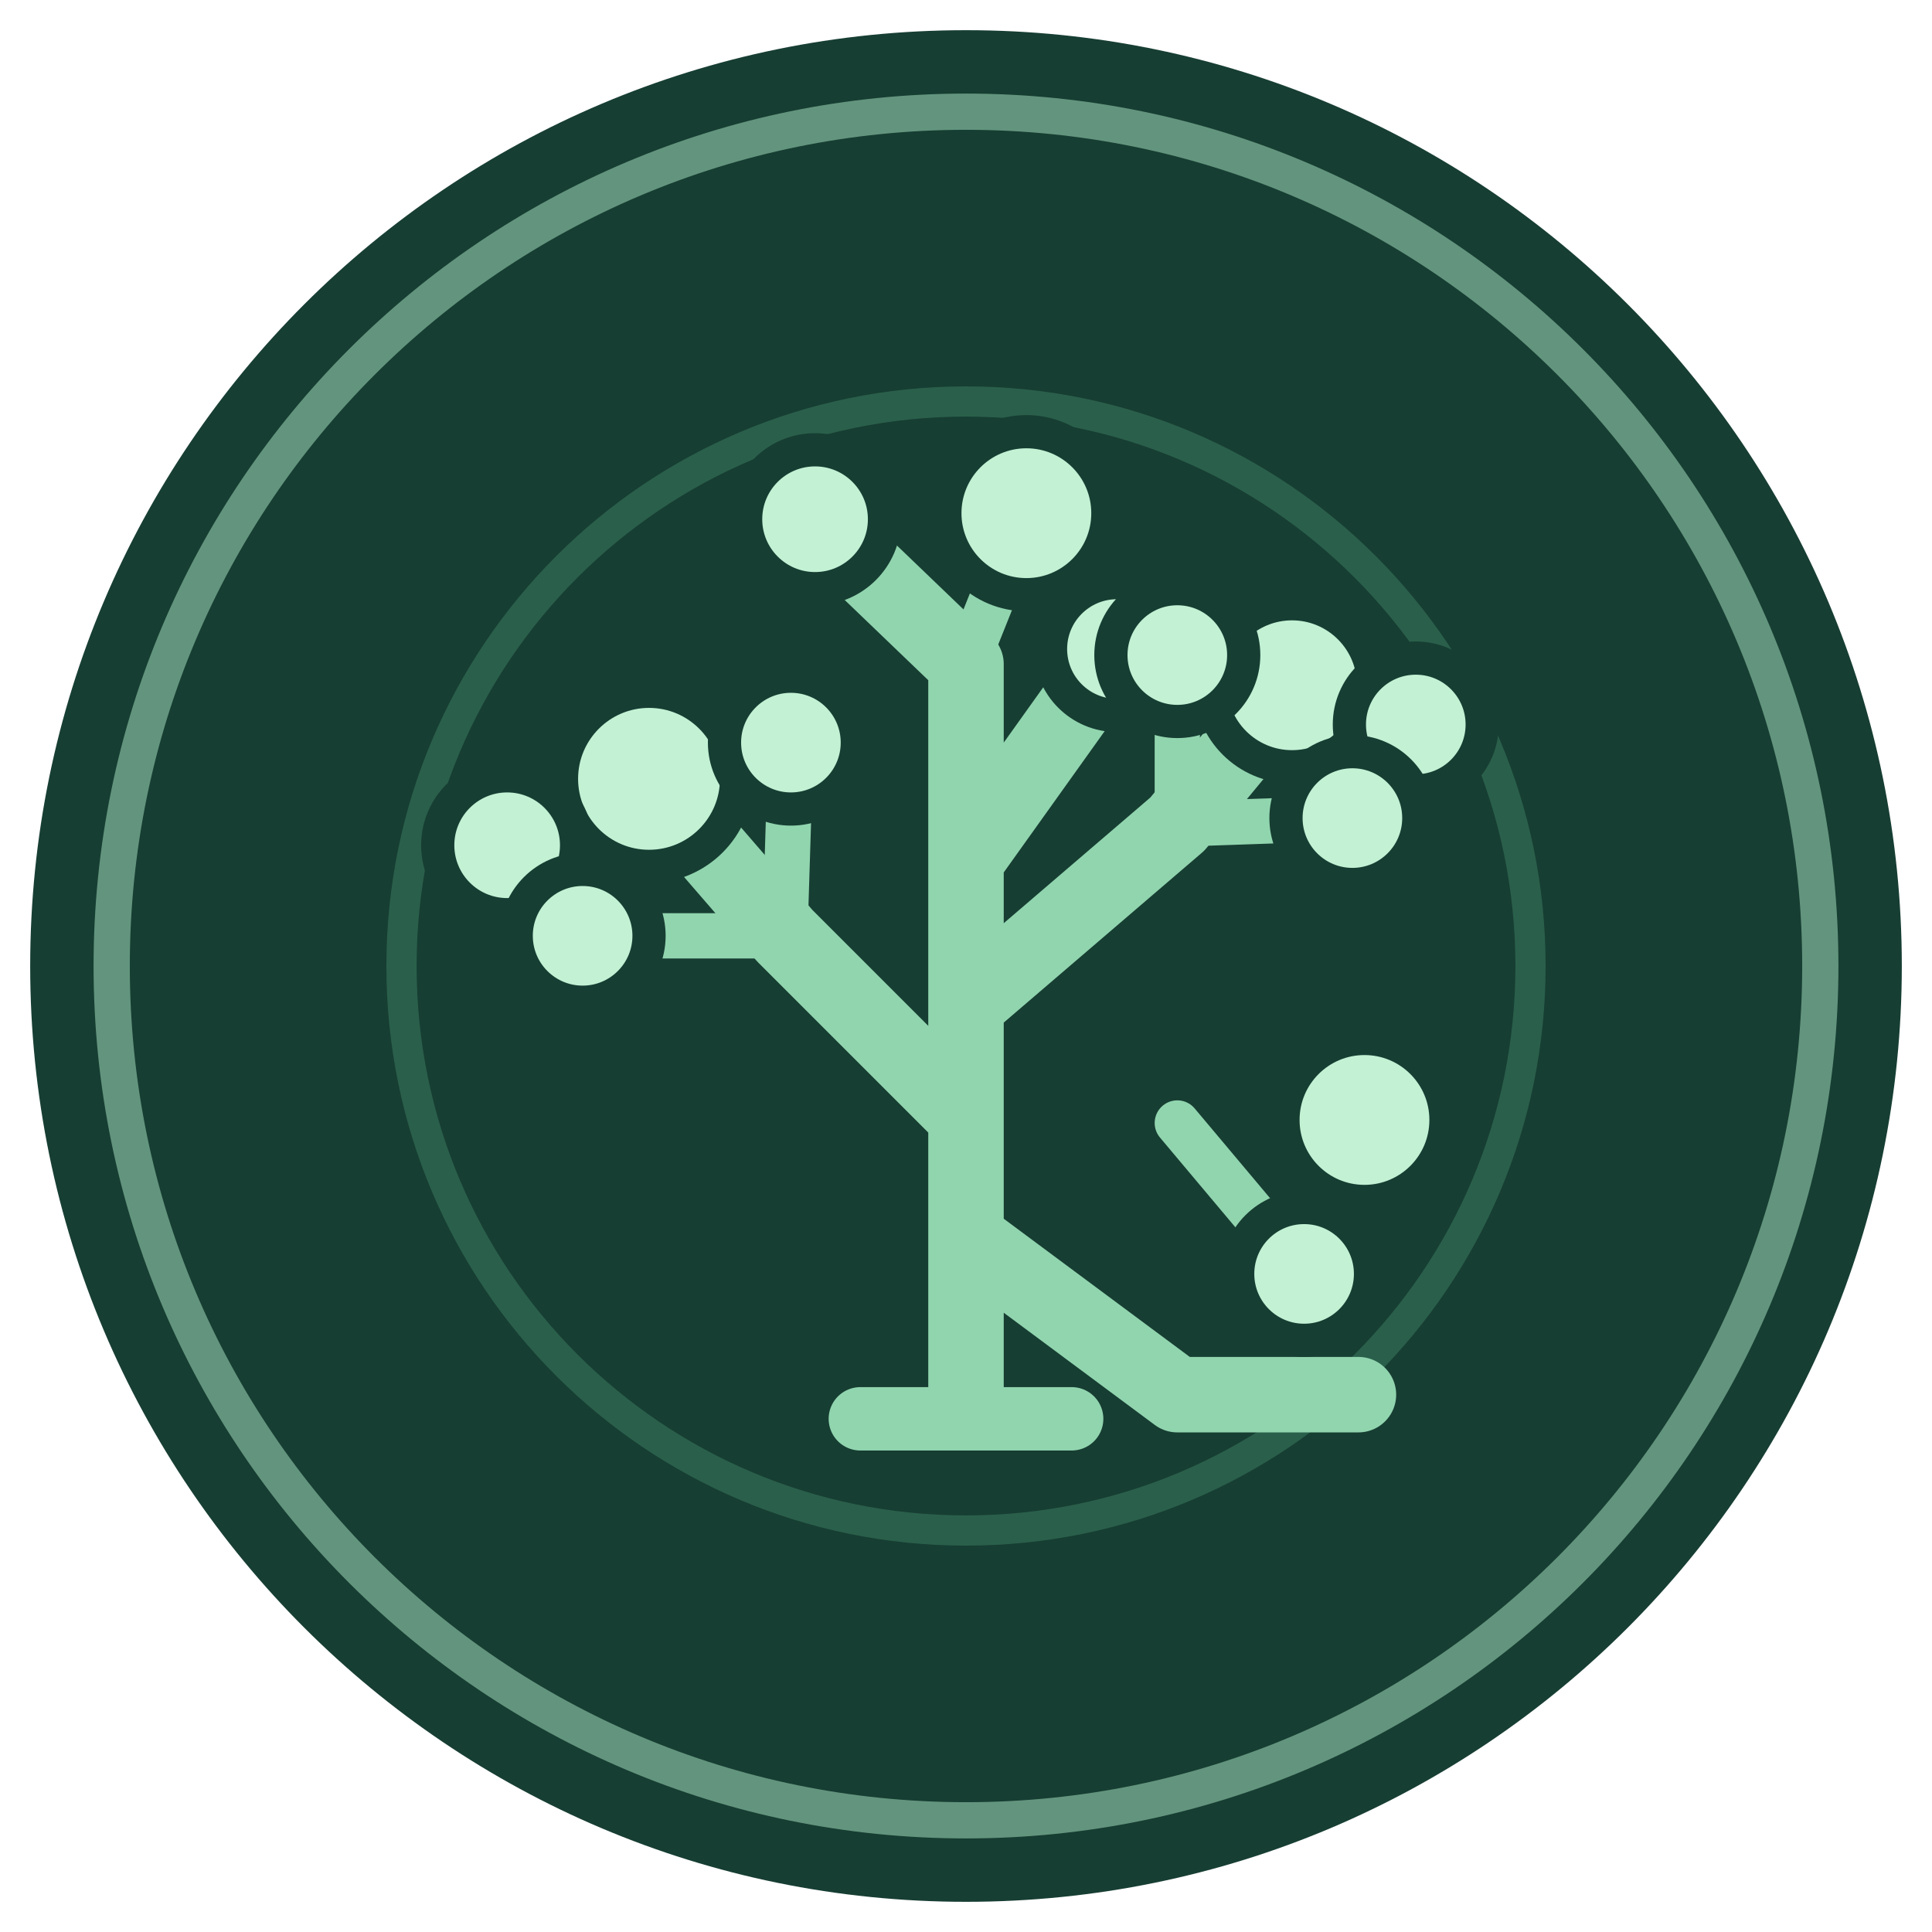
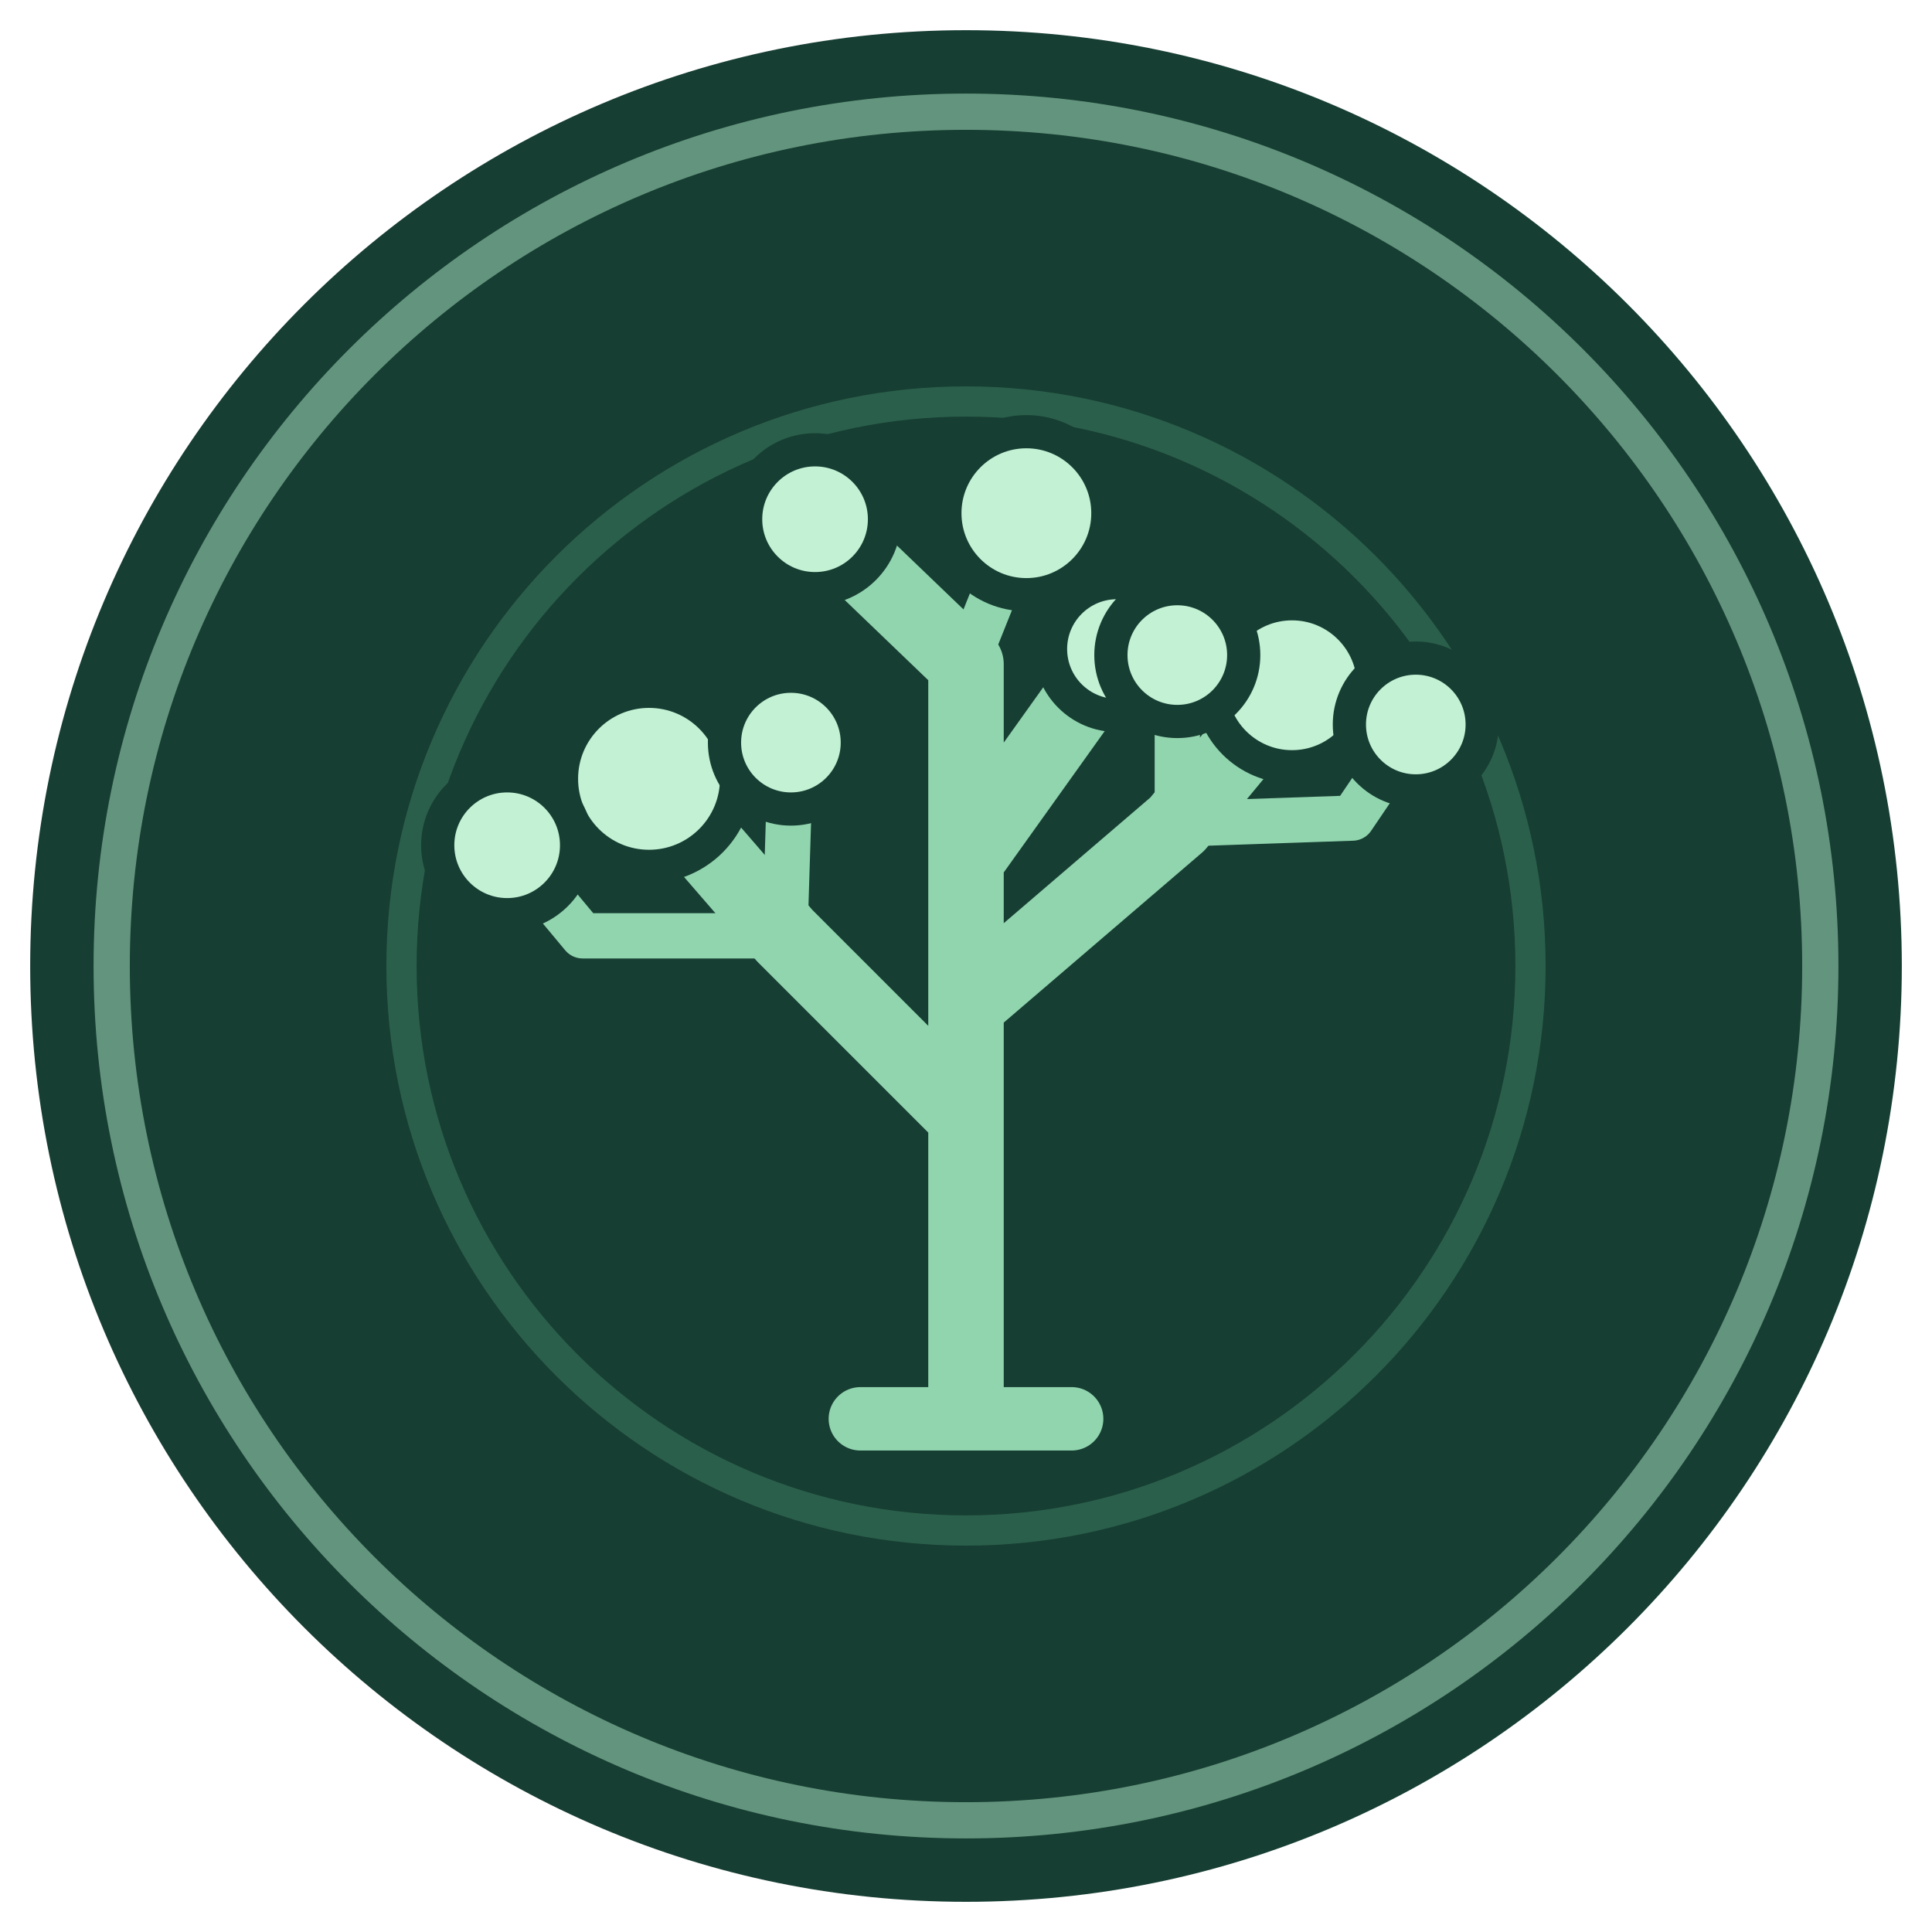
<svg xmlns="http://www.w3.org/2000/svg" viewBox="0 0 64 64" role="img" aria-label="Debias-SparseGPT round tree mark">
  <circle cx="32" cy="32" r="31" fill="#173e33" />
  <circle cx="32" cy="32" r="28.3" fill="none" stroke="#83bb9e" stroke-width="1.2" opacity=".7" />
  <circle cx="32" cy="32" r="18.7" fill="none" stroke="#36755a" stroke-width="1" opacity=".62" />
  <g fill="none" stroke="#91d5af" stroke-linecap="round" stroke-linejoin="round">
-     <path d="M32 46V29M32 37l-6-6-4.5-5.2M32 33.3l7-6 3.8-4.6M32 41l7 5.2 6 0M32 30.2V22l-5-4.8M32 28.5l5-7" stroke-width="2.5" />
-     <path d="M26 31l-6.7 0-2.5-3M26 31l.2-6.4M39 27.3l5.8-.2 2.1-3.1M39 27.3V21.7M32 22l2-5M39 37.2l4.2 5" stroke-width="1.5" />
+     <path d="M32 46V29M32 37l-6-6-4.5-5.2M32 33.3l7-6 3.8-4.6M32 0M32 30.2V22l-5-4.8M32 28.5l5-7" stroke-width="2.5" />
+     <path d="M26 31l-6.7 0-2.5-3M26 31l.2-6.4M39 27.3l5.8-.2 2.1-3.1M39 27.3V21.7M32 22l2-5M39 " stroke-width="1.5" />
  </g>
  <g fill="#c2f1d4" stroke="#173e33" stroke-width="1.1">
    <circle cx="21.5" cy="25.8" r="2.9" />
    <circle cx="16.8" cy="28" r="2.3" />
    <circle cx="26.2" cy="24.6" r="2.2" />
    <circle cx="27" cy="17.2" r="2.3" />
    <circle cx="34" cy="17" r="2.7" />
    <circle cx="37" cy="21.5" r="2.2" />
    <circle cx="42.8" cy="22.7" r="2.7" />
    <circle cx="39" cy="21.7" r="2.2" />
    <circle cx="46.9" cy="24" r="2.2" />
-     <circle cx="44.8" cy="27.1" r="2.2" />
-     <circle cx="45.2" cy="37.1" r="2.7" />
-     <circle cx="43.2" cy="42.2" r="2.2" />
-     <circle cx="19.3" cy="31" r="2.2" />
  </g>
  <path d="M28.5 47h7" stroke="#91d5af" stroke-width="2.1" stroke-linecap="round" />
</svg>
